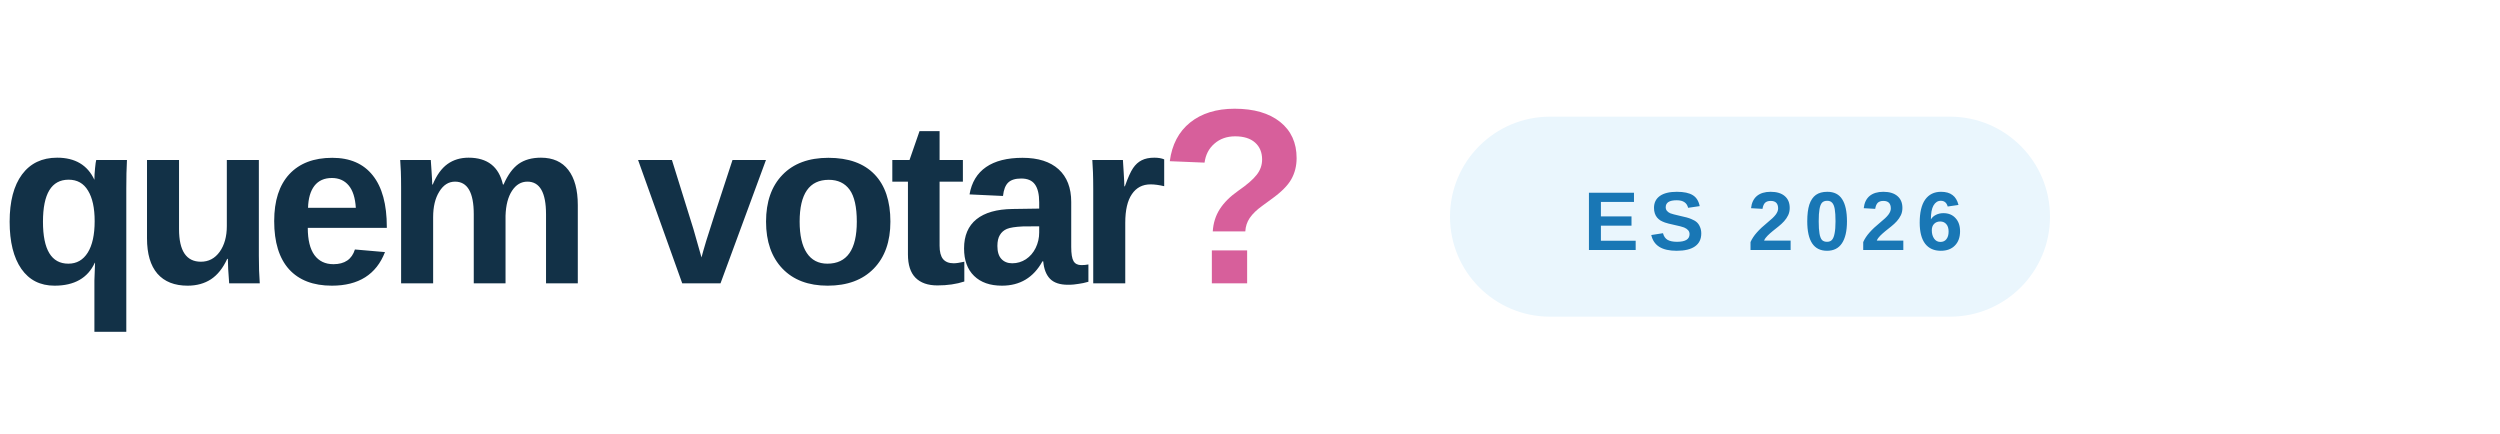
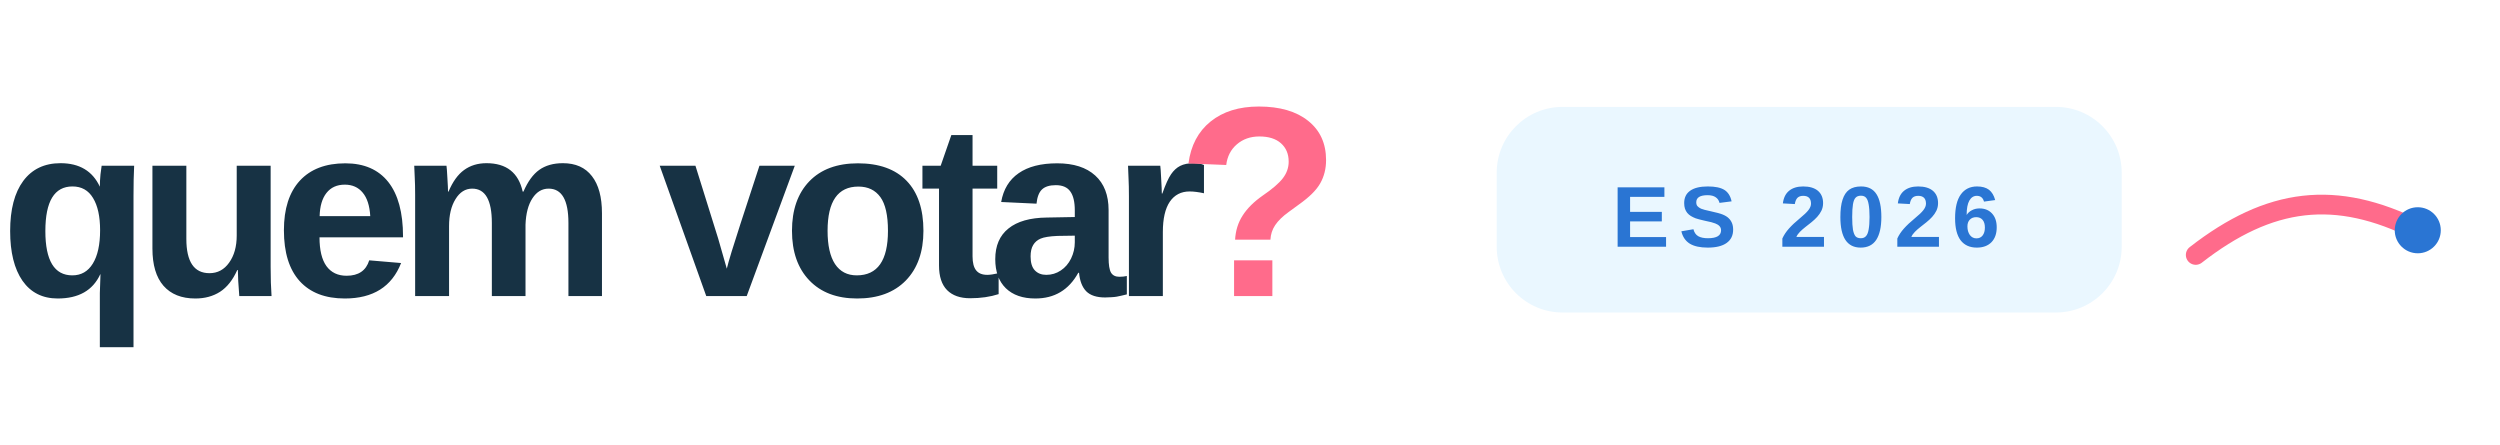
- <svg xmlns="http://www.w3.org/2000/svg" width="300" height="52" viewBox="0 0 300 52" role="img" aria-labelledby="title desc">
-   <text x="0" y="34" font-family="Arial, Helvetica, sans-serif" font-size="28" font-weight="800" letter-spacing="-1.2" fill="#123147">quem votar</text>
-   <text x="139" y="34" font-family="Arial, Helvetica, sans-serif" font-size="30" font-weight="900" fill="#D75F9B">?</text>
-   <rect x="174" y="14" width="72" height="24" rx="12" fill="#EAF6FD" />
-   <text x="190" y="30" font-family="Arial, Helvetica, sans-serif" font-size="10" font-weight="800" letter-spacing="1.2" fill="#1977B5">ES 2026</text>
+ <svg xmlns="http://www.w3.org/2000/svg" width="304" height="54" viewBox="0 0 304 54" role="img" aria-labelledby="title desc">
+   <g font-family="-apple-system,BlinkMacSystemFont,'Segoe UI',Arial,Helvetica,sans-serif">
+     <text x="0" y="36" font-size="30" font-weight="900" letter-spacing="-1.65" fill="#173244">quem votar</text>
+     <text x="143" y="36" font-size="33" font-weight="900" fill="#FF6B8B">?</text>
+     <rect x="182" y="13" width="76" height="25" rx="8" fill="#EAF7FF" />
+     <text x="196" y="30" font-size="10.5" font-weight="850" letter-spacing="1.15" fill="#2A75D3">ES 2026</text>
+     <path d="M267 31c9-7 17-8 27-3" fill="none" stroke="#FF6B8B" stroke-width="2.4" stroke-linecap="round" />
+     <circle cx="294" cy="28" r="2.8" fill="#2A75D3" />
+   </g>
</svg>
